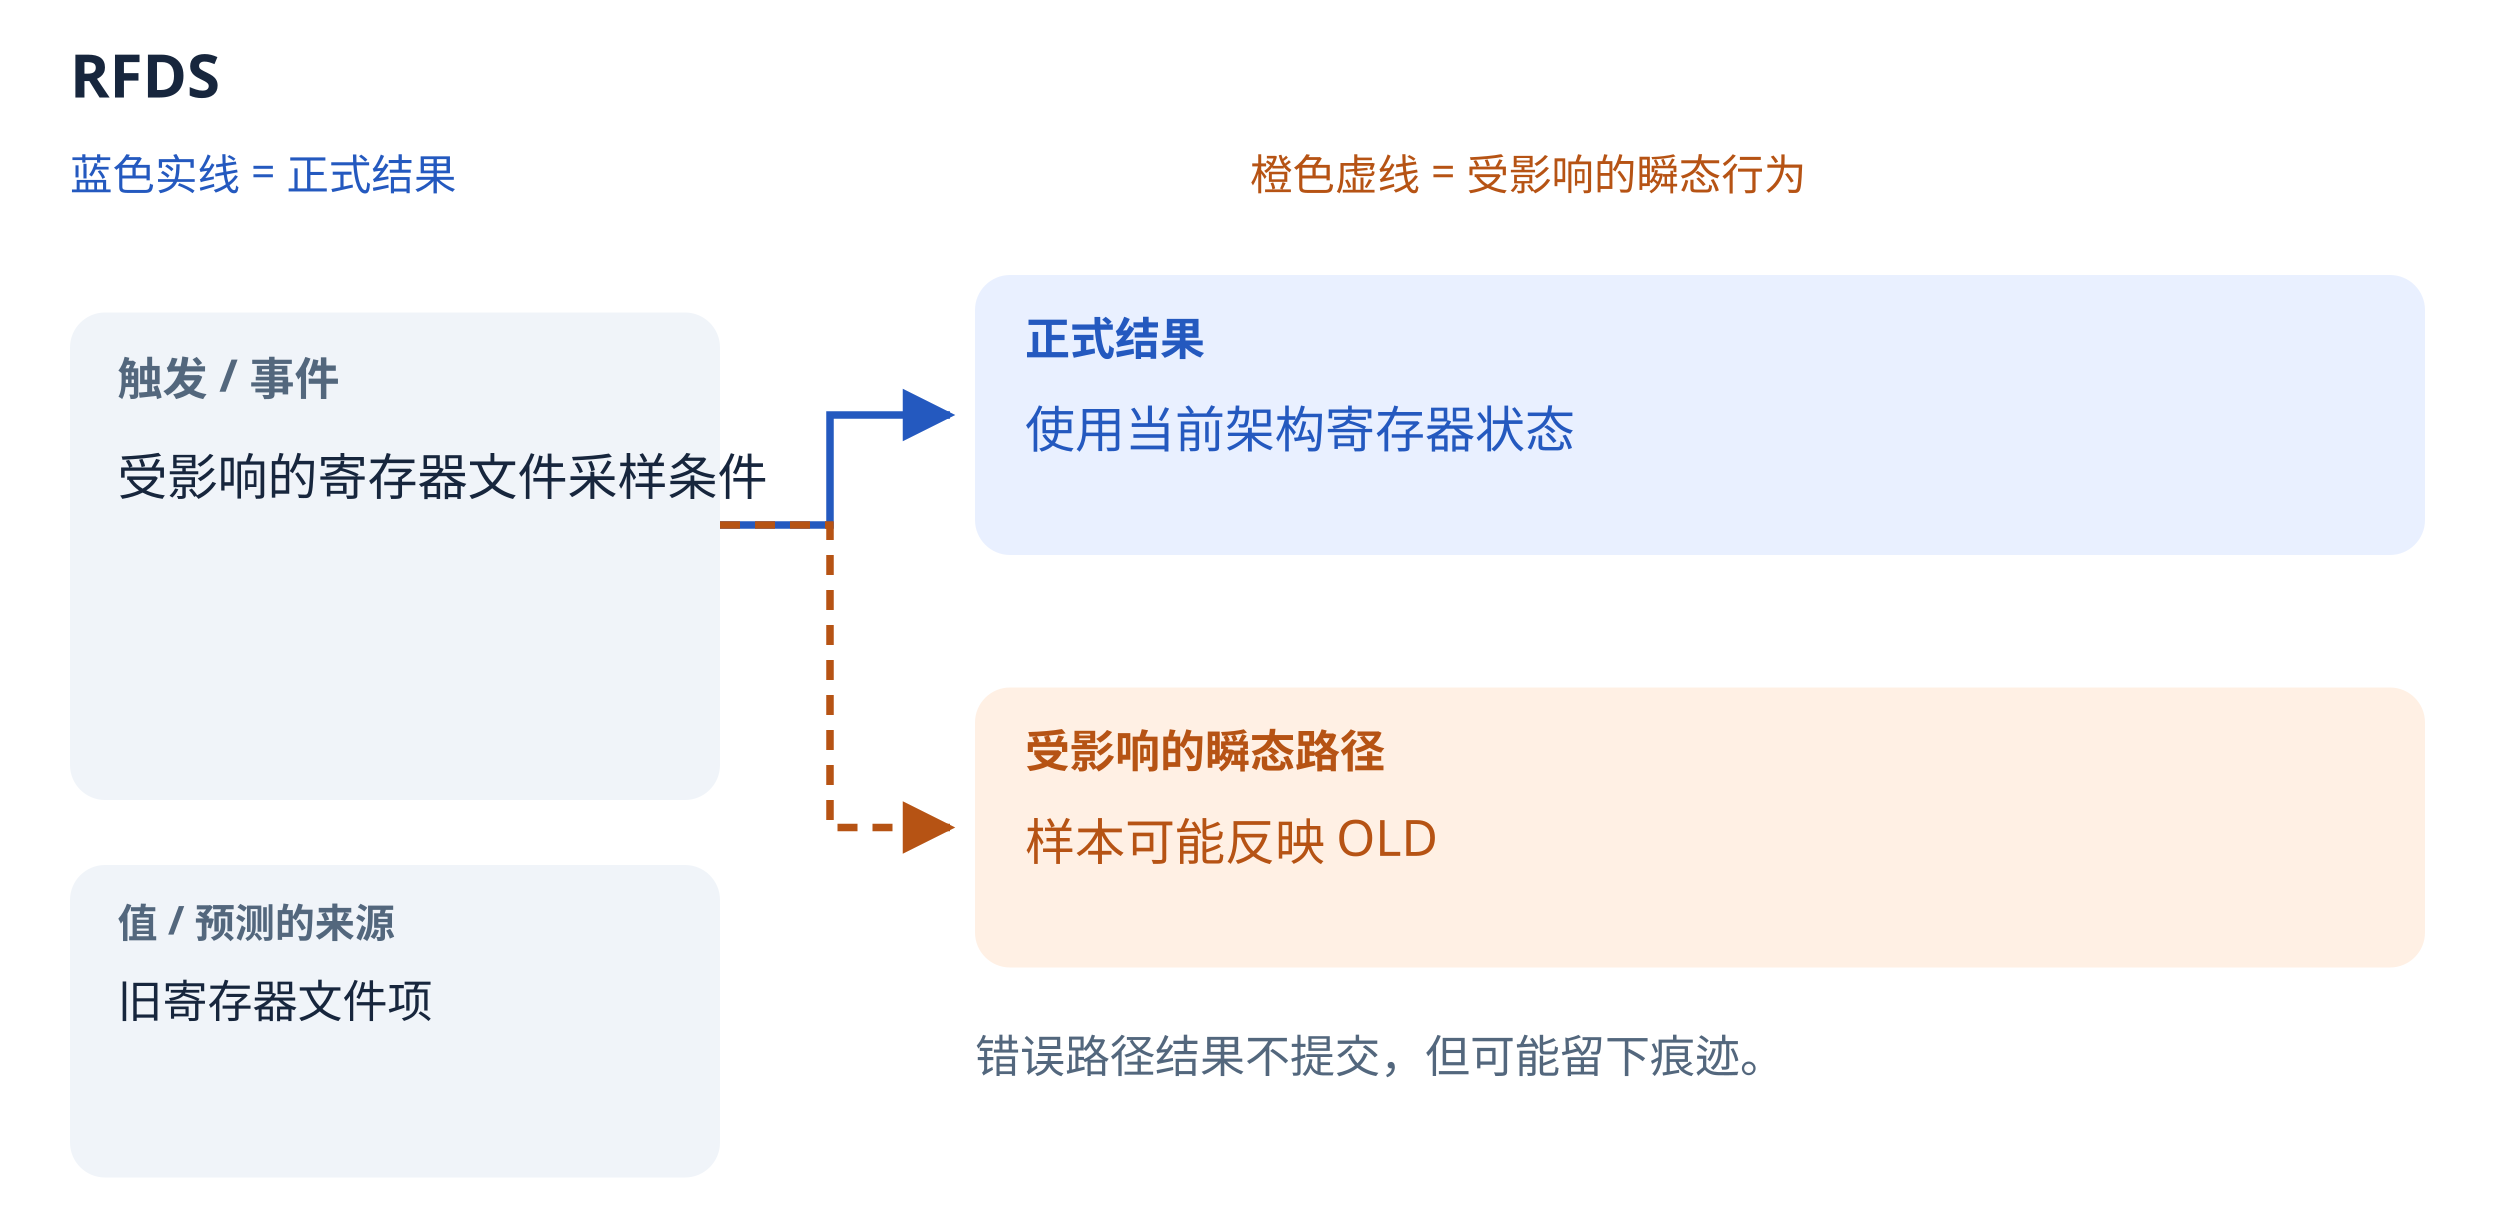
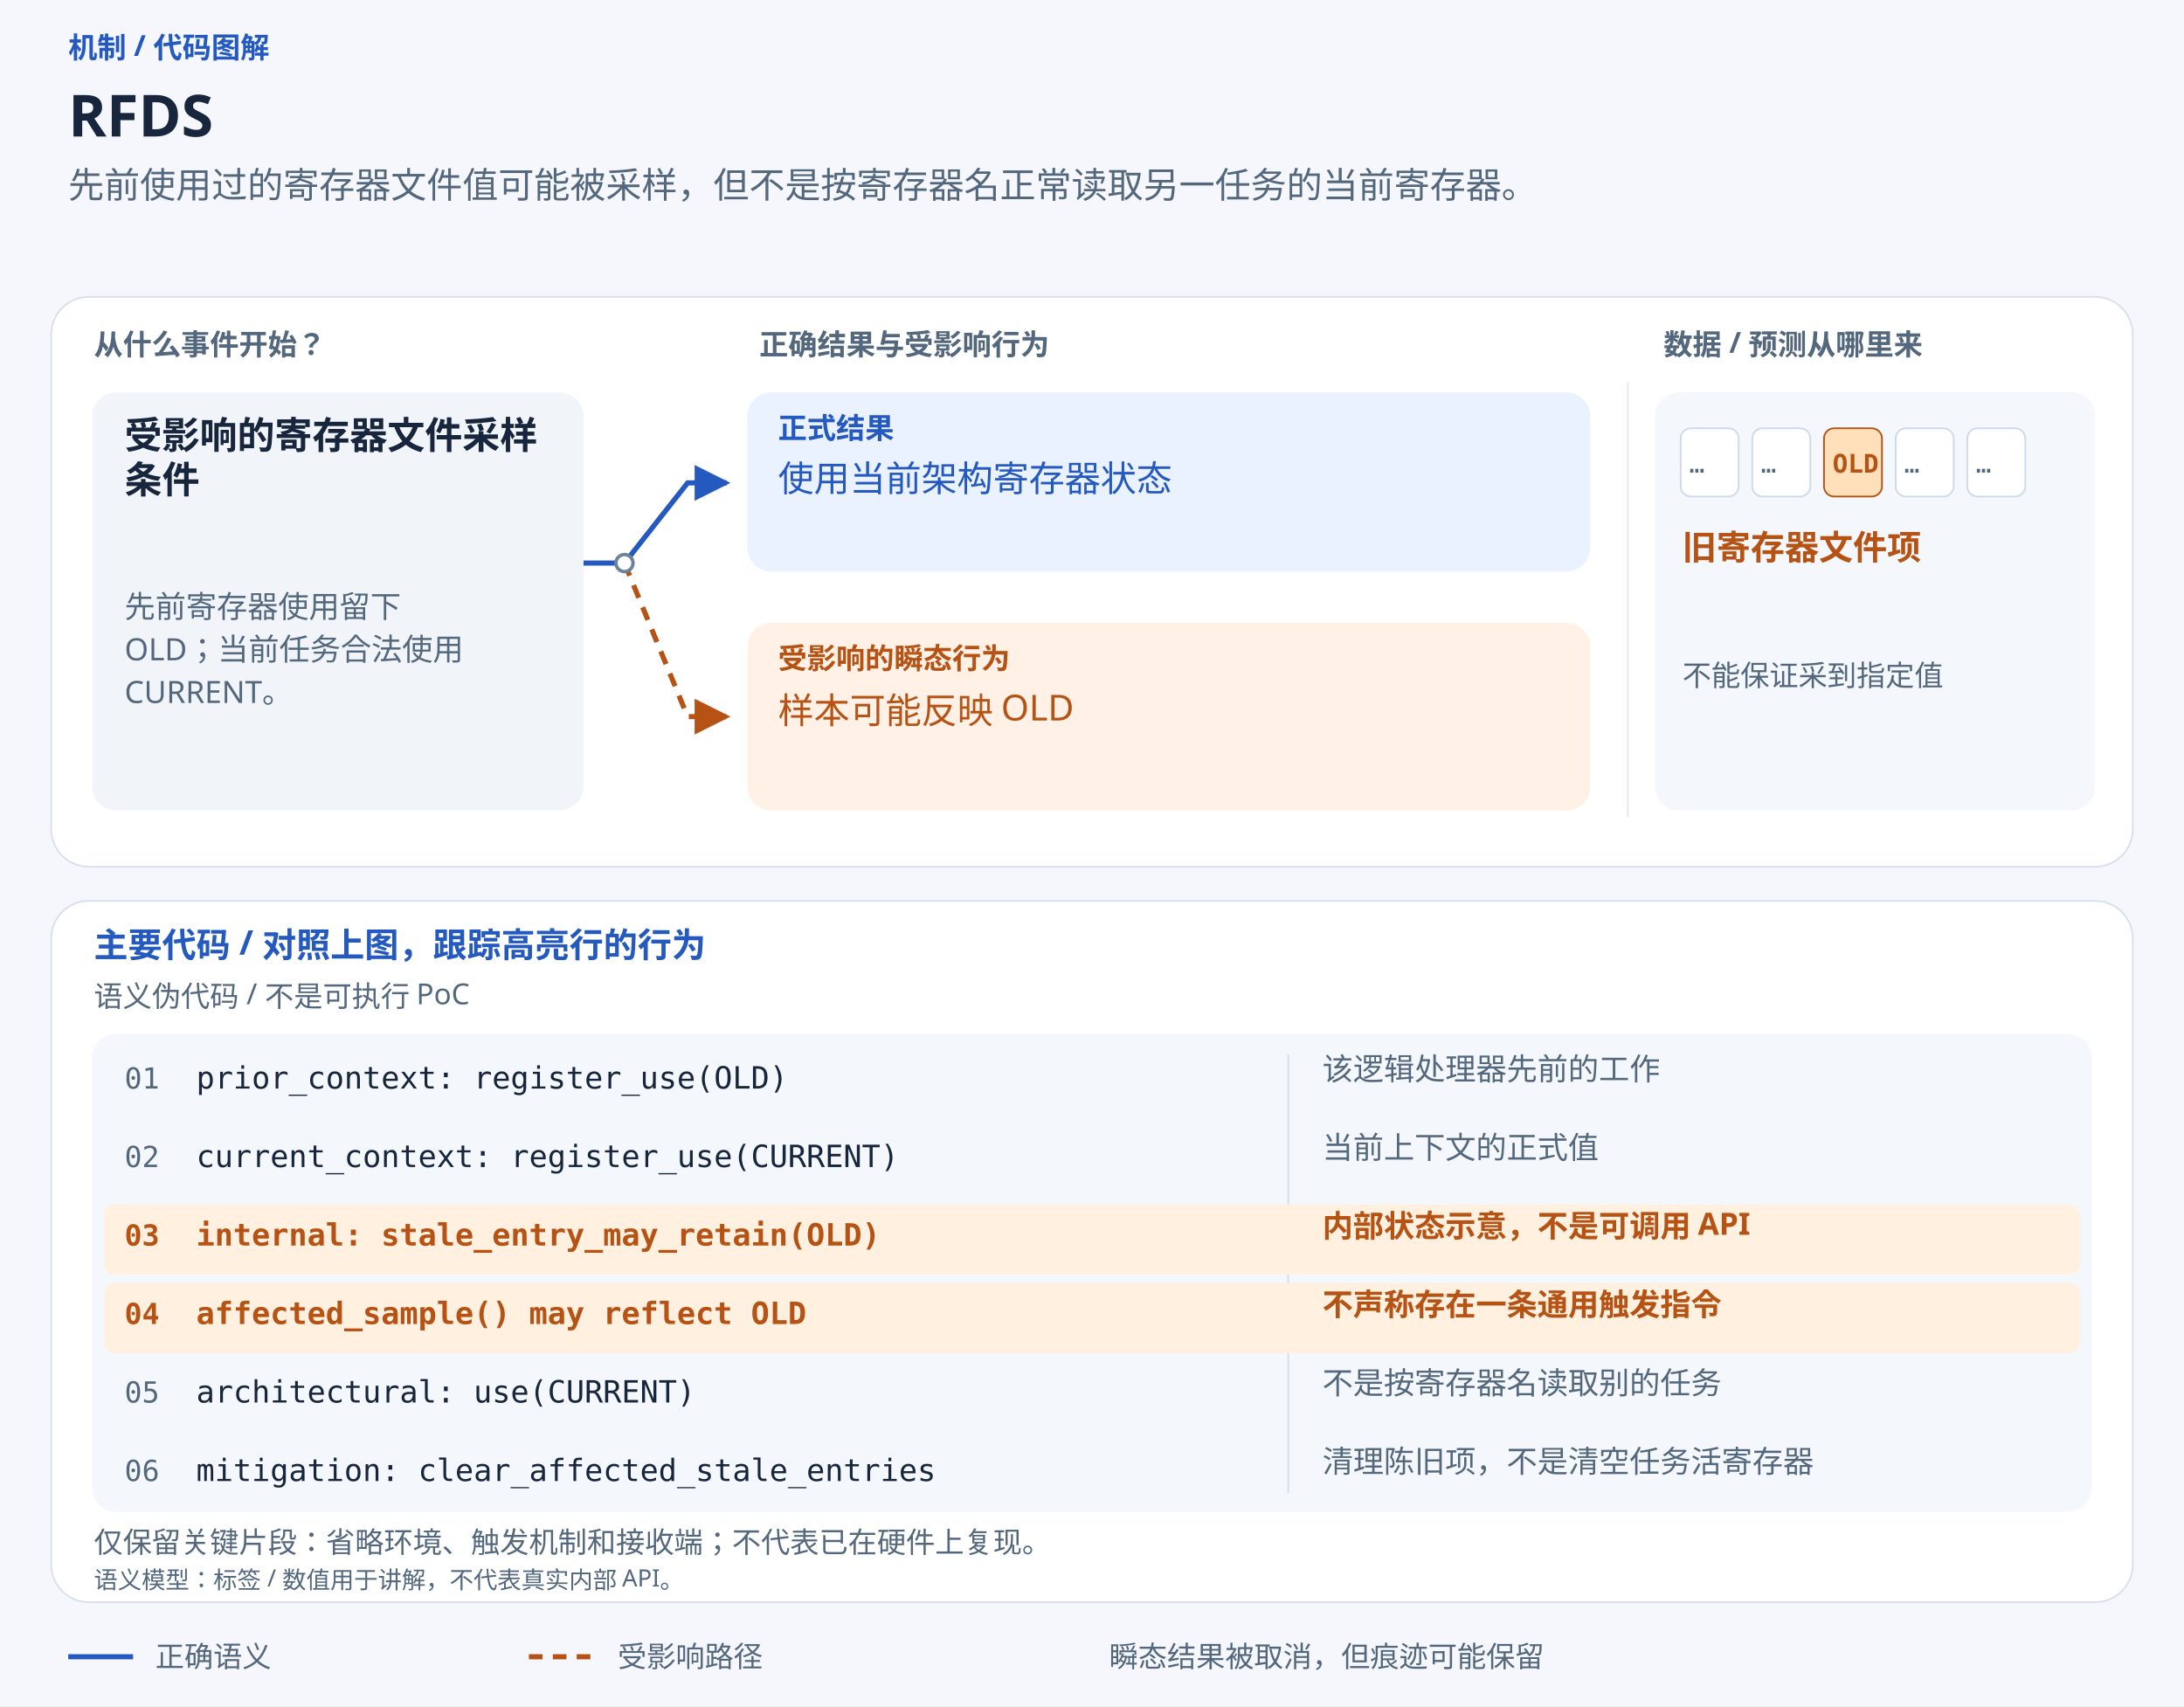
- <svg xmlns="http://www.w3.org/2000/svg" viewBox="0 0 1000 490" role="img" aria-labelledby="title desc">
+ <svg xmlns="http://www.w3.org/2000/svg" viewBox="0 0 1280 1000" role="img" aria-labelledby="title desc">
  <defs>
    <marker id="blue" viewBox="0 0 10 10" refX="9" refY="5" markerWidth="7" markerHeight="7" orient="auto">
      <path d="M0 0L10 5L0 10Z" fill="#2459bf" />
    </marker>
    <marker id="orange" viewBox="0 0 10 10" refX="9" refY="5" markerWidth="7" markerHeight="7" orient="auto">
      <path d="M0 0L10 5L0 10Z" fill="#b65314" />
    </marker>
  </defs>
-   <rect width="1000" height="490" fill="#fff" />
+   <rect width="1280" height="1000" fill="#f5f7fc" />
  <g font-family="system-ui, sans-serif">
-     <text x="28" y="39" font-size="24" fill="#17263d" font-weight="700">RFDS</text>
-     <text x="28" y="76" font-size="17" fill="#2459bf">蓝色实线 = 正式结果</text>
-     <text x="500" y="76" font-size="17" fill="#b65314">橙色虚线 = 受影响的瞬态行为</text>
-     <rect x="28" y="125" width="260" height="195" rx="14" fill="#f0f4f9" />
-     <text x="47" y="158" font-size="18" fill="#53677d" font-weight="700">触发 / 事件</text>
-     <text x="47" y="198" font-size="20" fill="#17263d">受影响的寄存器文件采样条件</text>
-     <rect x="390" y="110" width="580" height="112" rx="14" fill="#e9f0ff" />
-     <text x="410" y="142" font-size="18" fill="#2459bf" font-weight="700">正式结果</text>
-     <text x="410" y="179" font-size="20" fill="#2459bf">使用当前架构寄存器状态</text>
-     <rect x="390" y="275" width="580" height="112" rx="14" fill="#fff0e4" />
-     <text x="410" y="307" font-size="18" fill="#b65314" font-weight="700">受影响的瞬态路径</text>
-     <text x="410" y="344" font-size="20" fill="#b65314">样本可能反映 OLD</text>
-     <path d="M288 210H332V166H380" fill="none" stroke="#2459bf" stroke-width="3" marker-end="url(#blue)" />
-     <path d="M288 210H332V331H380" fill="none" stroke="#b65314" stroke-width="3" stroke-dasharray="8 6" marker-end="url(#orange)" />
-     <rect x="28" y="346" width="260" height="125" rx="14" fill="#f0f4f9" />
-     <text x="47" y="375" font-size="16" fill="#53677d" font-weight="700">值 / 预测的来源</text>
-     <text x="47" y="407" font-size="18" fill="#17263d">旧寄存器文件项</text>
-     <text x="390" y="429" font-size="18" fill="#53677d">错误路径结果不提交，但可能留下痕迹。</text>
+     <text x="40" y="34" font-size="17" fill="#2459bf" font-weight="700">机制 / 代码图解</text>
+     <text x="40" y="80" font-size="34" fill="#17263d" font-weight="700">RFDS</text>
+     <text x="40" y="116" font-size="21" fill="#53677d">先前使用过的寄存器文件值可能被采样，但不是按寄存器名正常读取另一任务的当前寄存器。</text>
+     <rect x="30" y="174" width="1220" height="334" rx="22" fill="#fff" stroke="#d6e0ef" />
+     <text x="55" y="208" font-size="17" fill="#53677d" font-weight="700">从什么事件开始？</text>
+     <text x="445" y="208" font-size="17" fill="#53677d" font-weight="700">正确结果与受影响行为</text>
+     <text x="975" y="208" font-size="17" fill="#53677d" font-weight="700">数据 / 预测从哪里来</text>
+     <rect x="54" y="230" width="288" height="245" rx="14" fill="#f1f5fa" stroke="none" />
+     <text x="73" y="263" font-size="22" fill="#17263d" font-weight="700">受影响的寄存器文件采样</text>
+     <text x="73" y="289" font-size="22" fill="#17263d" font-weight="700">条件</text>
+     <text x="73" y="362" font-size="18" fill="#53677d">先前寄存器使用留下</text>
+     <text x="73" y="387" font-size="18" fill="#53677d">OLD；当前任务合法使用</text>
+     <text x="73" y="412" font-size="18" fill="#53677d">CURRENT。</text>
+     <rect x="438" y="230" width="494" height="105" rx="14" fill="#eaf1ff" stroke="none" />
+     <text x="456" y="257" font-size="17" fill="#2459bf" font-weight="700">正式结果</text>
+     <text x="456" y="288" font-size="21" fill="#2459bf">使用当前架构寄存器状态</text>
+     <rect x="438" y="365" width="494" height="110" rx="14" fill="#fff1e6" stroke="none" />
+     <text x="456" y="392" font-size="17" fill="#b65314" font-weight="700">受影响的瞬态行为</text>
+     <text x="456" y="424" font-size="21" fill="#b65314">样本可能反映 OLD</text>
+     <path d="M342 330H366L403 283H426" fill="none" stroke="#2459bf" stroke-width="3" marker-end="url(#blue)" />
+     <path d="M366 330L403 420H426" fill="none" stroke="#b65314" stroke-width="3" stroke-dasharray="8 6" marker-end="url(#orange)" />
+     <circle cx="366" cy="330" r="5" fill="white" stroke="#6c839c" stroke-width="2" />
+     <path d="M954 224V479" stroke="#e1e8f0" />
+     <rect x="970" y="230" width="258" height="245" rx="14" fill="#f4f7fb" stroke="none" />
+     <rect x="985" y="251" width="34" height="40" rx="6" fill="#fff" stroke="#cddaea" />
+     <text x="990" y="277" font-size="15" fill="#53677d" font-family="ui-monospace, SFMono-Regular, Consolas, monospace">…</text>
+     <rect x="1027" y="251" width="34" height="40" rx="6" fill="#fff" stroke="#cddaea" />
+     <text x="1032" y="277" font-size="15" fill="#53677d" font-family="ui-monospace, SFMono-Regular, Consolas, monospace">…</text>
+     <rect x="1069" y="251" width="34" height="40" rx="6" fill="#ffe0bb" stroke="#b65314" />
+     <text x="1074" y="277" font-size="15" fill="#b65314" font-weight="700" font-family="ui-monospace, SFMono-Regular, Consolas, monospace">OLD</text>
+     <rect x="1111" y="251" width="34" height="40" rx="6" fill="#fff" stroke="#cddaea" />
+     <text x="1116" y="277" font-size="15" fill="#53677d" font-family="ui-monospace, SFMono-Regular, Consolas, monospace">…</text>
+     <rect x="1153" y="251" width="34" height="40" rx="6" fill="#fff" stroke="#cddaea" />
+     <text x="1158" y="277" font-size="15" fill="#53677d" font-family="ui-monospace, SFMono-Regular, Consolas, monospace">…</text>
+     <text x="986" y="328" font-size="20" fill="#b65314" font-weight="700">旧寄存器文件项</text>
+     <text x="986" y="402" font-size="17" fill="#53677d">不能保证采到指定值</text>
+     <rect x="30" y="528" width="1220" height="411" rx="22" fill="#fff" stroke="#d6e0ef" />
+     <text x="55" y="561" font-size="20" fill="#2459bf" font-weight="700">主要代码 / 对照上图，跟踪高亮行的行为</text>
+     <text x="55" y="590" font-size="17" fill="#53677d">语义伪代码 / 不是可执行 PoC</text>
+     <rect x="54" y="606" width="1172" height="280" rx="14" fill="#f4f7fb" stroke="none" />
+     <path d="M755 618V875" stroke="#d5deeb" />
+     <text x="73" y="638" font-size="17" fill="#53677d" font-family="ui-monospace, SFMono-Regular, Consolas, monospace">01</text>
+     <text x="115" y="638" font-size="18" fill="#17263d" font-family="ui-monospace, SFMono-Regular, Consolas, monospace" class="code-line">prior_context: register_use(OLD)</text>
+     <text x="775" y="633" font-size="18" fill="#53677d">该逻辑处理器先前的工作</text>
+     <text x="73" y="684" font-size="17" fill="#53677d" font-family="ui-monospace, SFMono-Regular, Consolas, monospace">02</text>
+     <text x="115" y="684" font-size="18" fill="#17263d" font-family="ui-monospace, SFMono-Regular, Consolas, monospace" class="code-line">current_context: register_use(CURRENT)</text>
+     <text x="775" y="679" font-size="18" fill="#53677d">当前上下文的正式值</text>
+     <rect x="61" y="706" width="1158" height="41" rx="6" fill="#fff0e0" stroke="none" class="code-highlight" />
+     <text x="73" y="730" font-size="17" fill="#b65314" font-weight="700" font-family="ui-monospace, SFMono-Regular, Consolas, monospace">03</text>
+     <text x="115" y="730" font-size="18" fill="#b65314" font-weight="700" font-family="ui-monospace, SFMono-Regular, Consolas, monospace" class="code-line">internal: stale_entry_may_retain(OLD)</text>
+     <text x="775" y="725" font-size="18" fill="#b65314" font-weight="700">内部状态示意，不是可调用 API</text>
+     <rect x="61" y="752" width="1158" height="41" rx="6" fill="#fff0e0" stroke="none" class="code-highlight" />
+     <text x="73" y="776" font-size="17" fill="#b65314" font-weight="700" font-family="ui-monospace, SFMono-Regular, Consolas, monospace">04</text>
+     <text x="115" y="776" font-size="18" fill="#b65314" font-weight="700" font-family="ui-monospace, SFMono-Regular, Consolas, monospace" class="code-line">affected_sample() may reflect OLD</text>
+     <text x="775" y="771" font-size="18" fill="#b65314" font-weight="700">不声称存在一条通用触发指令</text>
+     <text x="73" y="822" font-size="17" fill="#53677d" font-family="ui-monospace, SFMono-Regular, Consolas, monospace">05</text>
+     <text x="115" y="822" font-size="18" fill="#17263d" font-family="ui-monospace, SFMono-Regular, Consolas, monospace" class="code-line">architectural: use(CURRENT)</text>
+     <text x="775" y="817" font-size="18" fill="#53677d">不是按寄存器名读取别的任务</text>
+     <text x="73" y="868" font-size="17" fill="#53677d" font-family="ui-monospace, SFMono-Regular, Consolas, monospace">06</text>
+     <text x="115" y="868" font-size="18" fill="#17263d" font-family="ui-monospace, SFMono-Regular, Consolas, monospace" class="code-line">mitigation: clear_affected_stale_entries</text>
+     <text x="775" y="863" font-size="18" fill="#53677d">清理陈旧项，不是清空任务活寄存器</text>
+     <text x="55" y="910" font-size="17" fill="#53677d">仅保留关键片段：省略环境、触发机制和接收端；不代表已在硬件上复现。</text>
+     <text x="55" y="931" font-size="14" fill="#53677d">语义模型：标签 / 数值用于讲解，不代表真实内部 API。</text>
+     <path d="M40 971H78" stroke="#2459bf" stroke-width="3" />
+     <text x="91" y="977" font-size="17" fill="#53677d">正确语义</text>
+     <path d="M310 971H348" stroke="#b65314" stroke-width="3" stroke-dasharray="8 6" />
+     <text x="362" y="977" font-size="17" fill="#53677d">受影响路径</text>
+     <text x="650" y="977" font-size="17" fill="#53677d">瞬态结果被取消，但痕迹可能保留</text>
  </g>
</svg>
